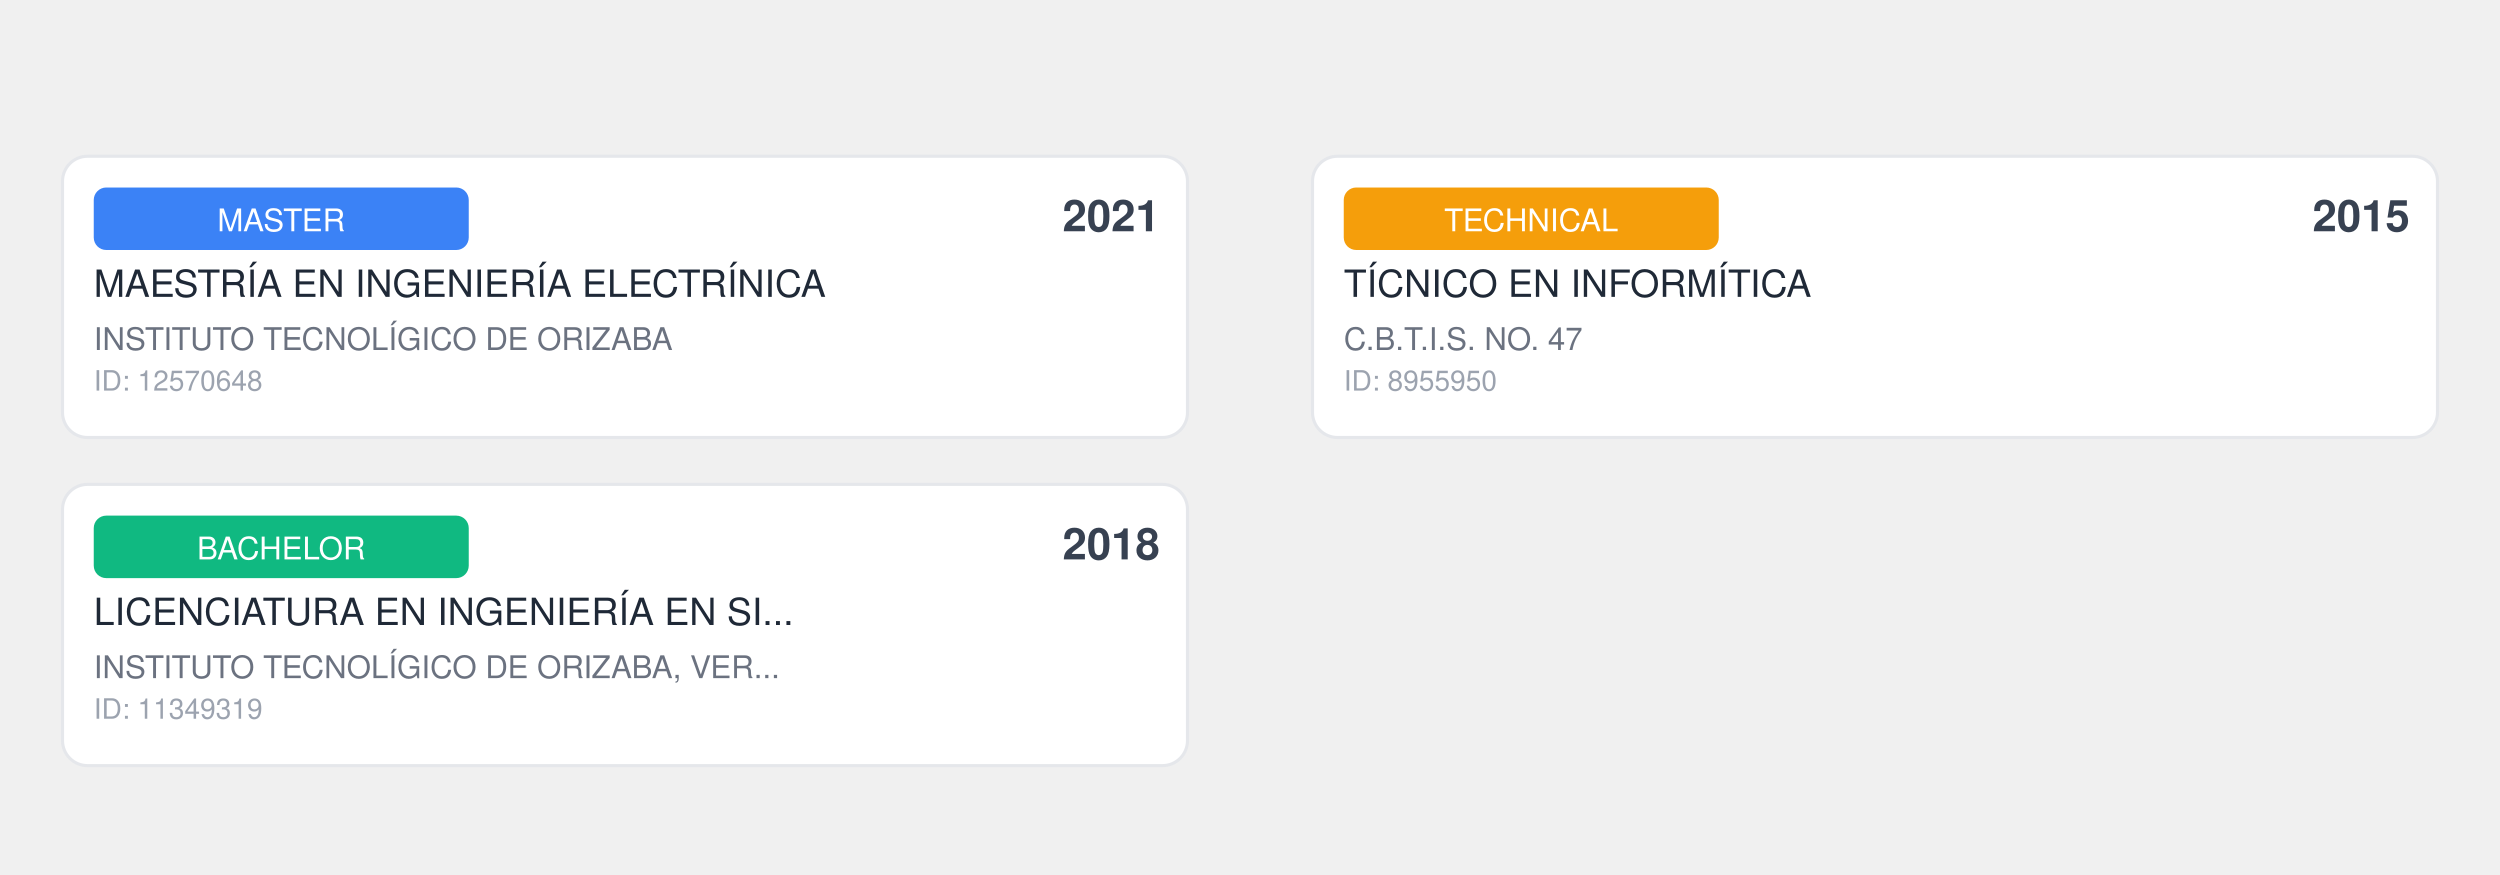
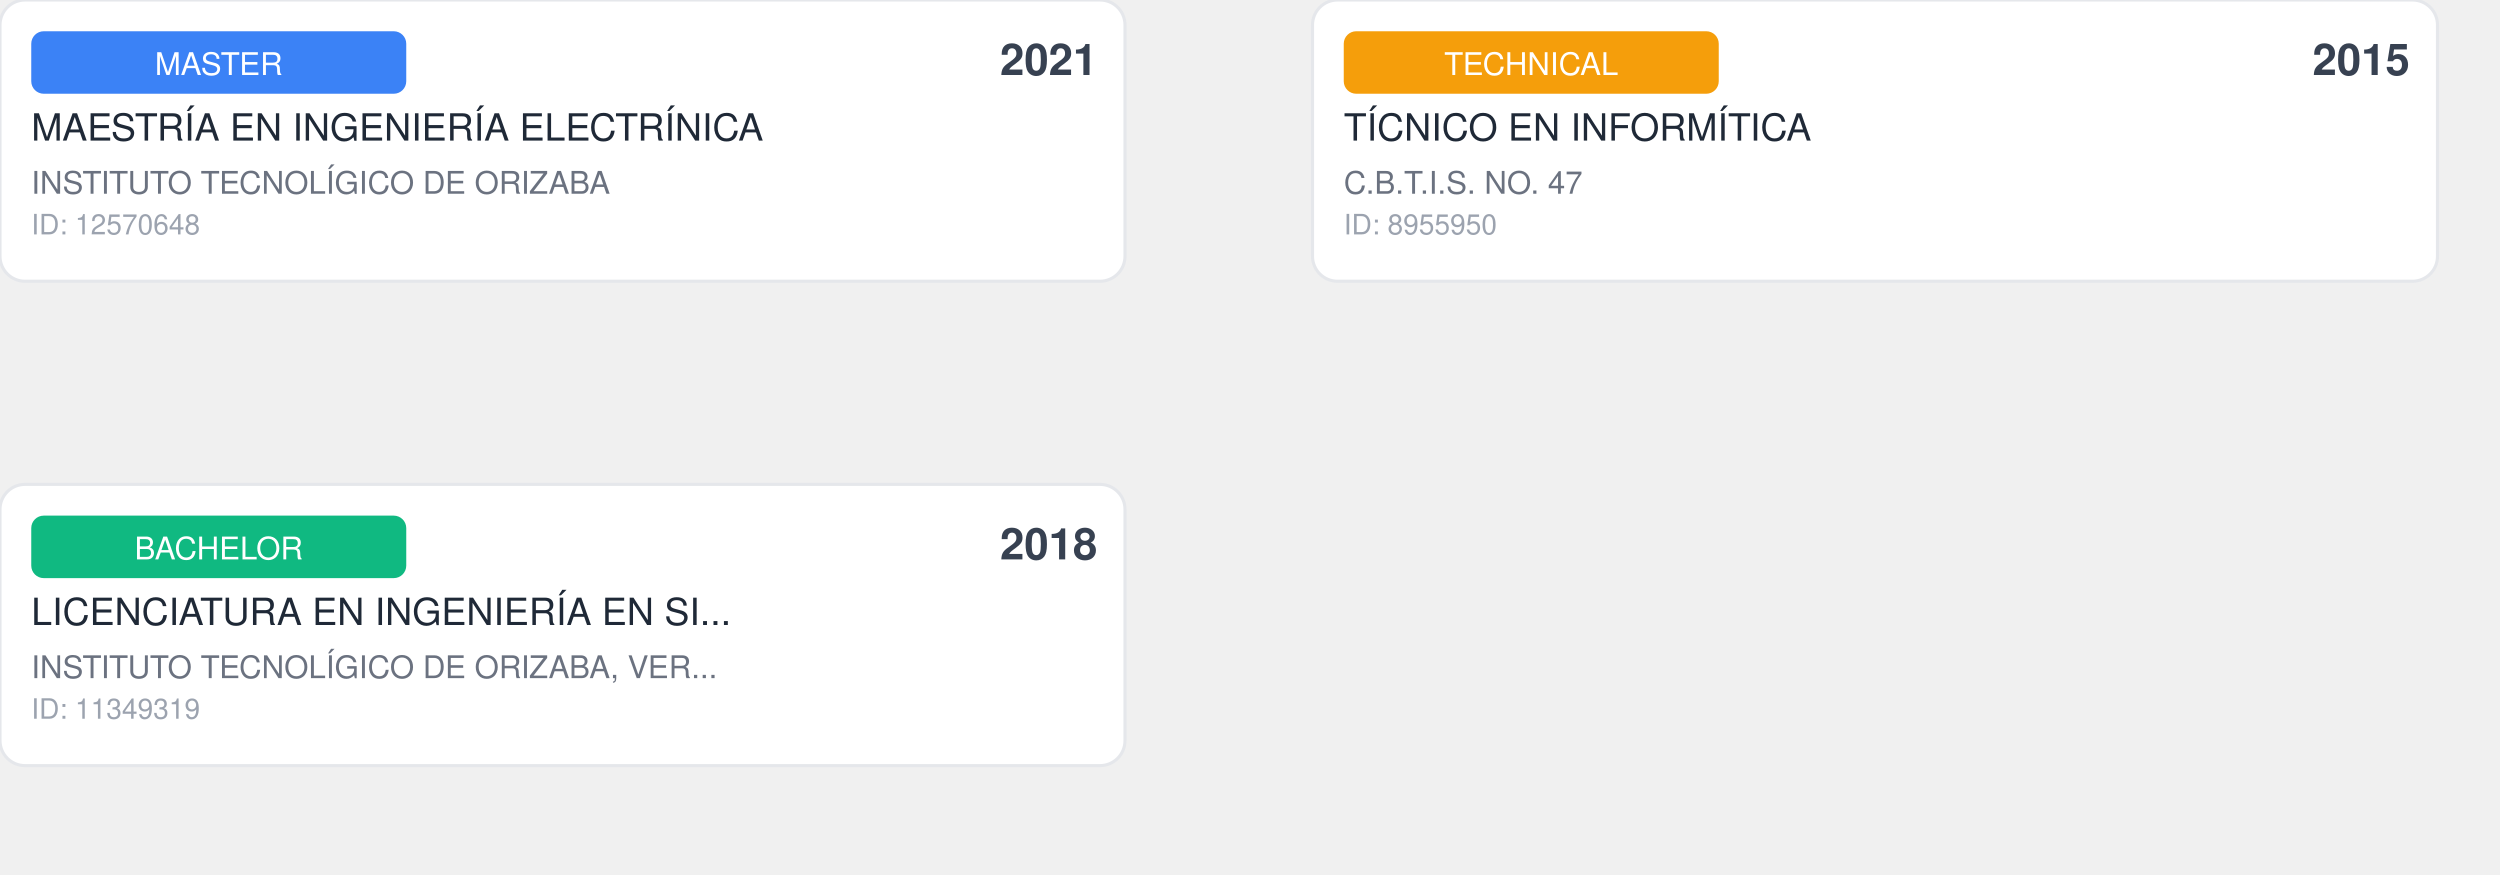
<svg xmlns="http://www.w3.org/2000/svg" width="800" height="280">
  <style>
svg {
  font-family: -apple-system, BlinkMacSystemFont, Segoe UI, Helvetica, Arial, sans-serif;
  margin-left: 0;
}

.card {
  fill: white;
  stroke: #e5e7eb;
  stroke-width: 1px;
  rx: 8px;
}

.year {
  font-size: 14px;
  font-weight: 600;
  fill: #374151;
}

.title {
  font-size: 12px;
  font-weight: 500;
  fill: #1f2937;
}

.institution {
  font-size: 10px;
  fill: #6b7280;
}

.cedula {
  font-size: 9px;
  fill: #9ca3af;
}

.header {
  font-size: 16px;
  font-weight: 600;
  fill: #1f2937;
}

.badge {
  rx: 4px;
  font-size: 10px;
  font-weight: 500;
  fill: white;
}

.badge-technical { fill: #f59e0b; }
.badge-bachelor { fill: #10b981; }
.badge-master { fill: #3b82f6; }
</style>
-   <rect x="20" y="50" width="360" height="90" class="card" />
-   <rect x="30" y="60" width="120" height="20" class="badge badge-master" />
-   <text x="90" y="74" class="badge" text-anchor="middle">MASTER</text>
-   <text x="340" y="74" class="year">2021</text>
-   <text x="30" y="95" class="title">MAESTRÍA EN INGENIERÍA ELECTRÍNICA</text>
-   <text x="30" y="112" class="institution">INSTITUTO TECNOLÍGICO DE ORIZABA</text>
-   <text x="30" y="125" class="cedula">ID: 12570648</text>
-   <rect x="420" y="50" width="360" height="90" class="card" />
-   <rect x="430" y="60" width="120" height="20" class="badge badge-technical" />
-   <text x="490" y="74" class="badge" text-anchor="middle">TECHNICAL</text>
-   <text x="740" y="74" class="year">2015</text>
-   <text x="430" y="95" class="title">TÍCNICO EN INFORMÍTICA</text>
-   <text x="430" y="112" class="institution">C.B.T.I.S. NO. 47</text>
-   <text x="430" y="125" class="cedula">ID: 8955950</text>
-   <rect x="20" y="155" width="360" height="90" class="card" />
-   <rect x="30" y="165" width="120" height="20" class="badge badge-bachelor" />
-   <text x="90" y="179" class="badge" text-anchor="middle">BACHELOR</text>
-   <text x="340" y="179" class="year">2018</text>
-   <text x="30" y="200" class="title">LICENCIATURA EN INGENIERÍA EN SI...</text>
-   <text x="30" y="217" class="institution">INSTITUTO TECNOLÍGICO DE ORIZABA, VER...</text>
-   <text x="30" y="230" class="cedula">ID: 11349319</text>
+   <rect x="0" y="0" width="360" height="90" class="card" />
+   <rect x="10" y="10" width="120" height="20" class="badge badge-master" />
+   <text x="70" y="24" class="badge" text-anchor="middle">MASTER</text>
+   <text x="320" y="24" class="year">2021</text>
+   <text x="10" y="45" class="title">MAESTRÍA EN INGENIERÍA ELECTRÍNICA</text>
+   <text x="10" y="62" class="institution">INSTITUTO TECNOLÍGICO DE ORIZABA</text>
+   <text x="10" y="75" class="cedula">ID: 12570648</text>
+   <rect x="420" y="0" width="360" height="90" class="card" />
+   <rect x="430" y="10" width="120" height="20" class="badge badge-technical" />
+   <text x="490" y="24" class="badge" text-anchor="middle">TECHNICAL</text>
+   <text x="740" y="24" class="year">2015</text>
+   <text x="430" y="45" class="title">TÍCNICO EN INFORMÍTICA</text>
+   <text x="430" y="62" class="institution">C.B.T.I.S. NO. 47</text>
+   <text x="430" y="75" class="cedula">ID: 8955950</text>
+   <rect x="0" y="155" width="360" height="90" class="card" />
+   <rect x="10" y="165" width="120" height="20" class="badge badge-bachelor" />
+   <text x="70" y="179" class="badge" text-anchor="middle">BACHELOR</text>
+   <text x="320" y="179" class="year">2018</text>
+   <text x="10" y="200" class="title">LICENCIATURA EN INGENIERÍA EN SI...</text>
+   <text x="10" y="217" class="institution">INSTITUTO TECNOLÍGICO DE ORIZABA, VER...</text>
+   <text x="10" y="230" class="cedula">ID: 11349319</text>
</svg>
